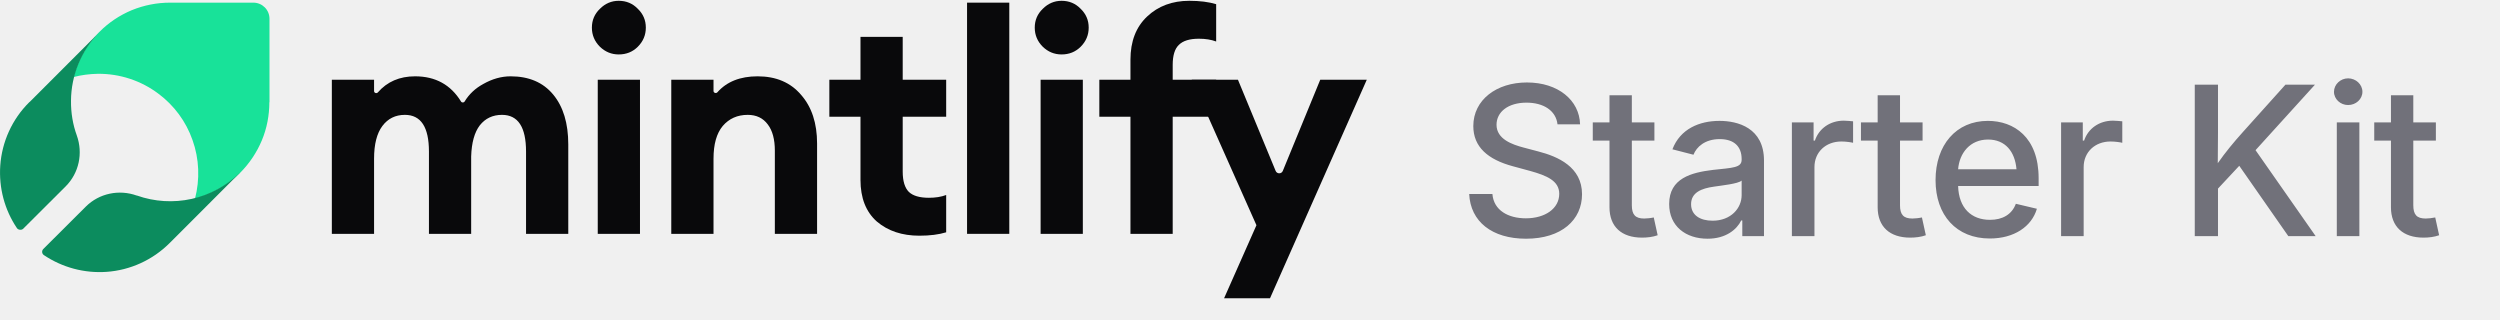
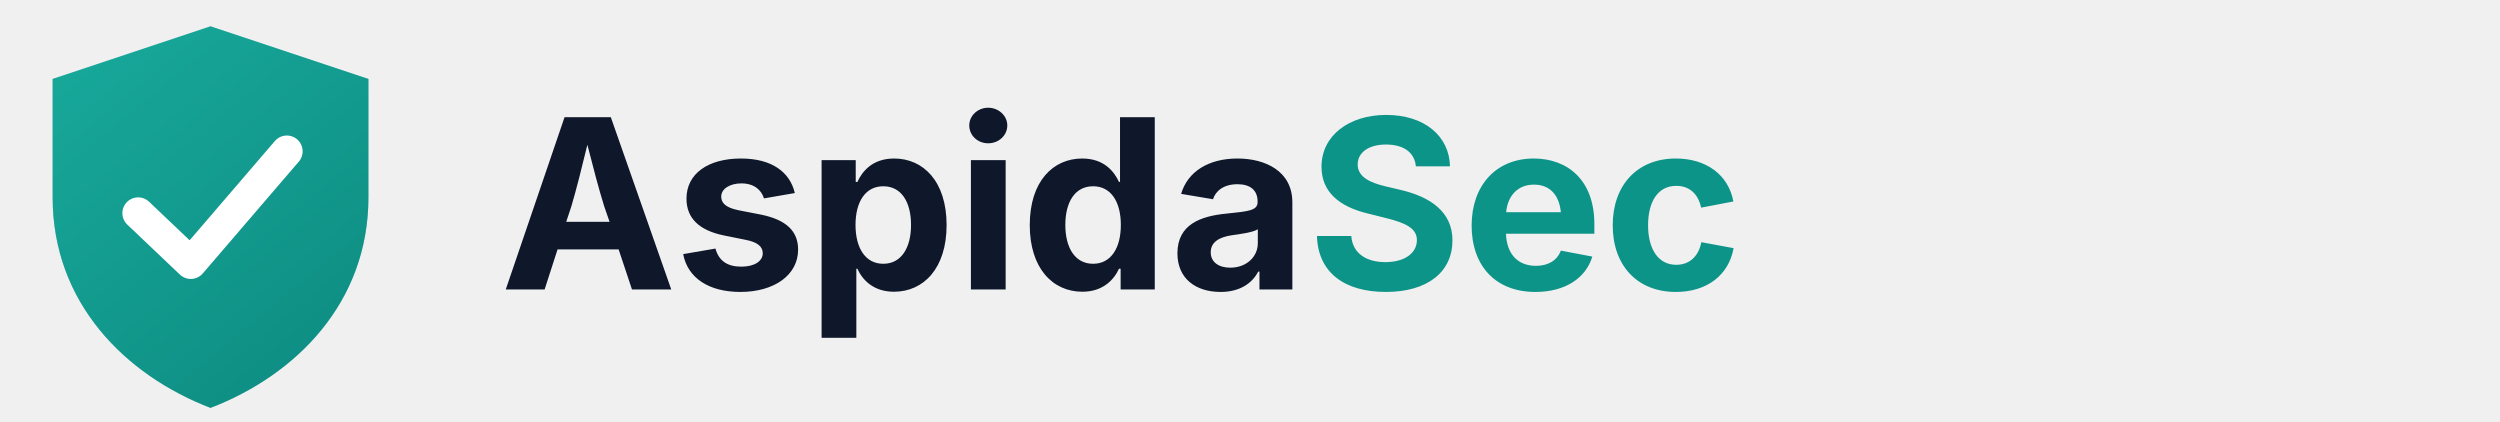
- <svg xmlns="http://www.w3.org/2000/svg" width="180" height="23" viewBox="0 0 180 23" fill="none">
-   <path d="M91.44 21.476H88.133L90.464 16.216L85.802 5.74H89.132L91.847 12.307C91.943 12.536 92.268 12.536 92.362 12.306L95.058 5.74H98.409L91.44 21.476Z" fill="#09090B" />
-   <path d="M81.393 16.837V8.403H79.152V5.74H81.393V4.297C81.393 2.98 81.792 1.944 82.592 1.19C83.391 0.435 84.404 0.058 85.633 0.058C86.387 0.058 87.031 0.139 87.564 0.302V2.988C87.208 2.854 86.794 2.788 86.32 2.788C85.655 2.788 85.174 2.936 84.878 3.232C84.582 3.513 84.434 3.994 84.434 4.674V5.74H87.564V8.403H84.434V16.837H81.393Z" fill="#09090B" />
-   <path d="M76.433 3.92C75.915 3.92 75.463 3.735 75.079 3.365C74.694 2.98 74.502 2.521 74.502 1.989C74.502 1.456 74.694 1.005 75.079 0.635C75.463 0.25 75.915 0.058 76.433 0.058C76.98 0.058 77.438 0.25 77.809 0.635C78.193 1.005 78.386 1.456 78.386 1.989C78.386 2.521 78.193 2.98 77.809 3.365C77.438 3.735 76.98 3.92 76.433 3.92ZM74.924 16.837V5.74H77.964V16.837H74.924Z" fill="#09090B" />
-   <path d="M69.628 16.837V0.191H72.669V16.837H69.628Z" fill="#09090B" />
-   <path d="M66.194 16.97C64.951 16.97 63.93 16.63 63.131 15.949C62.347 15.254 61.955 14.255 61.955 12.953V8.403H59.713V5.74H61.955V2.655H64.995V5.74H68.125V8.403H64.995V12.354C64.995 13.034 65.143 13.523 65.439 13.819C65.735 14.1 66.216 14.24 66.882 14.24C67.355 14.24 67.769 14.174 68.125 14.04V16.726C67.592 16.889 66.948 16.97 66.194 16.97Z" fill="#09090B" />
-   <path d="M48.332 16.837V5.74H51.373V6.551C51.373 6.688 51.559 6.748 51.65 6.646C52.328 5.879 53.293 5.495 54.546 5.495C55.878 5.495 56.921 5.939 57.676 6.827C58.445 7.7 58.83 8.869 58.83 10.334V16.837H55.789V10.844C55.789 10.03 55.619 9.402 55.279 8.958C54.939 8.499 54.458 8.27 53.836 8.27C53.096 8.27 52.497 8.536 52.038 9.069C51.594 9.601 51.373 10.386 51.373 11.421V16.837H48.332Z" fill="#09090B" />
-   <path d="M44.547 3.92C44.029 3.92 43.578 3.735 43.193 3.365C42.809 2.98 42.616 2.521 42.616 1.989C42.616 1.456 42.809 1.005 43.193 0.635C43.578 0.25 44.029 0.058 44.547 0.058C45.095 0.058 45.553 0.25 45.923 0.635C46.308 1.005 46.5 1.456 46.5 1.989C46.5 2.521 46.308 2.98 45.923 3.365C45.553 3.735 45.095 3.92 44.547 3.92ZM43.038 16.837V5.74H46.079V16.837H43.038Z" fill="#09090B" />
-   <path d="M37.875 16.837V10.911C37.875 9.15 37.298 8.27 36.144 8.27C35.478 8.27 34.945 8.521 34.546 9.024C34.161 9.527 33.954 10.275 33.924 11.266V16.837H30.884V10.911C30.884 9.15 30.306 8.27 29.152 8.27C28.472 8.27 27.932 8.536 27.532 9.069C27.133 9.601 26.933 10.386 26.933 11.421V16.837H23.892V5.74H26.933V6.559C26.933 6.695 27.116 6.755 27.206 6.652C27.878 5.881 28.771 5.495 29.885 5.495C31.349 5.495 32.452 6.1 33.193 7.309C33.252 7.404 33.395 7.403 33.454 7.307C33.774 6.78 34.219 6.361 34.79 6.05C35.441 5.68 36.099 5.495 36.765 5.495C38.082 5.495 39.103 5.932 39.828 6.805C40.553 7.678 40.916 8.876 40.916 10.4V16.837H37.875Z" fill="#09090B" />
-   <path d="M19.403 7.362V1.35C19.403 0.705 18.879 0.191 18.244 0.191H12.235C11.291 0.191 10.357 0.378 9.487 0.733C8.618 1.098 7.824 1.621 7.16 2.295L7.114 2.341C6.235 3.23 5.609 4.333 5.291 5.548C5.861 5.399 6.45 5.324 7.039 5.314C8.609 5.296 10.151 5.801 11.403 6.745C12.534 7.586 13.394 8.746 13.861 10.083C14.347 11.438 14.403 12.916 14.039 14.309C15.244 13.991 16.356 13.364 17.244 12.486L17.291 12.439C17.954 11.775 18.487 10.98 18.851 10.111C19.216 9.241 19.393 8.306 19.393 7.362H19.403Z" fill="#18E299" />
-   <path d="M5.112 7.26C5.121 5.416 5.857 3.646 7.151 2.324L2.151 7.326C2.133 7.344 2.114 7.354 2.095 7.372C0.876 8.583 0.14 10.204 0.019 11.918C-0.092 13.52 0.327 15.103 1.22 16.426C1.306 16.552 1.537 16.593 1.667 16.472L4.73 13.417C5.689 12.458 5.987 11.033 5.531 9.757C5.242 8.965 5.103 8.117 5.112 7.26Z" fill="#0C8C5E" />
-   <path d="M17.262 12.44C16.303 13.38 15.102 14.032 13.799 14.321C12.486 14.61 11.127 14.526 9.861 14.079C9.861 14.079 9.851 14.079 9.842 14.079C8.567 13.622 7.142 13.921 6.183 14.871L3.12 17.926C2.99 18.056 3.009 18.27 3.167 18.373C4.489 19.258 6.072 19.686 7.673 19.574C9.386 19.453 10.997 18.717 12.216 17.497L12.263 17.451L17.262 12.449V12.44Z" fill="#0C8C5E" />
-   <text x="105" y="17" font-family="Inter, ui-sans-serif, system-ui, -apple-system, sans-serif" font-size="15" font-weight="500" fill="#71717A" letter-spacing="-0.01em">Starter Kit</text>
+ <svg xmlns="http://www.w3.org/2000/svg" width="190" height="32" viewBox="0 0 190 32" fill="none" role="img" aria-label="AspidaSec">
+   <path d="M16 2 L28 6 V15 C28 23 22.5 28.5 16 31 C9.5 28.5 4 23 4 15 V6 Z" fill="#0D9488" />
+   <path d="M16 2 L28 6 V15 C28 23 22.5 28.5 16 31 C9.5 28.5 4 23 4 15 V6 Z" fill="url(#g)" fill-opacity="0.35" />
+   <path d="M10.5 16.2 L14.5 20 L21.8 11.5" stroke="#ffffff" stroke-width="2.4" stroke-linecap="round" stroke-linejoin="round" />
+   <text x="38" y="22" font-family="Inter, ui-sans-serif, system-ui, sans-serif" font-size="18" font-weight="700" fill="#0F172A">Aspida<tspan fill="#0D9488">Sec</tspan>
+   </text>
+   <defs>
+     <linearGradient id="g" x1="4" y1="2" x2="28" y2="31" gradientUnits="userSpaceOnUse">
+       <stop stop-color="#2DD4BF" />
+       <stop offset="1" stop-color="#0F766E" />
+     </linearGradient>
+   </defs>
</svg>
